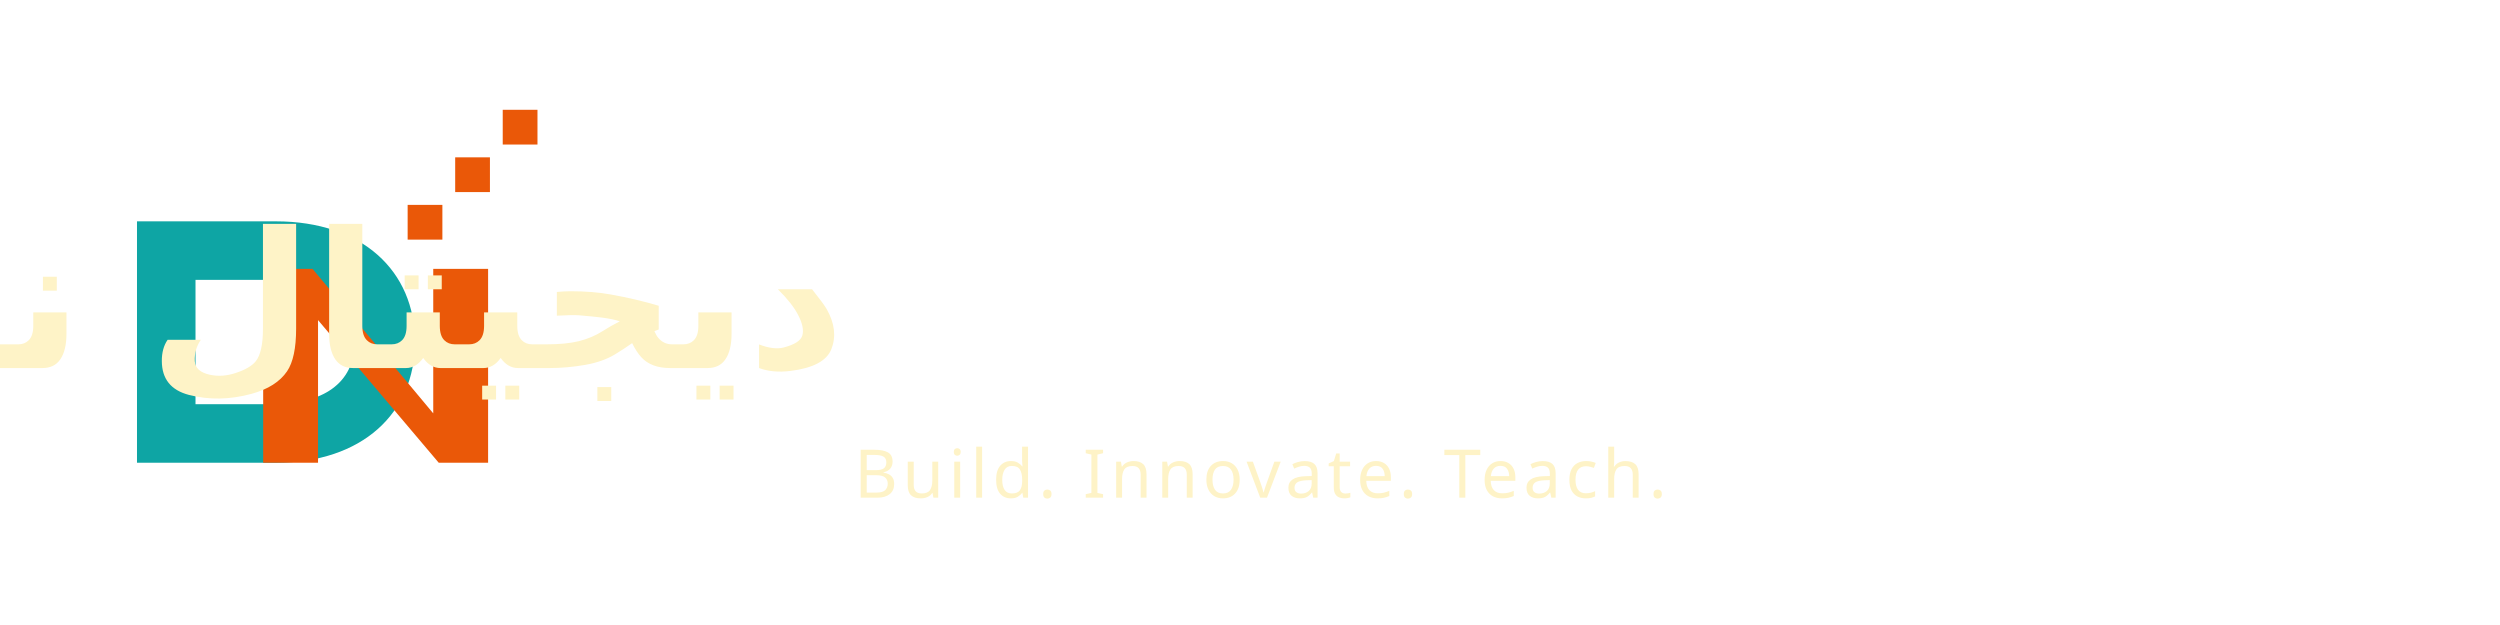
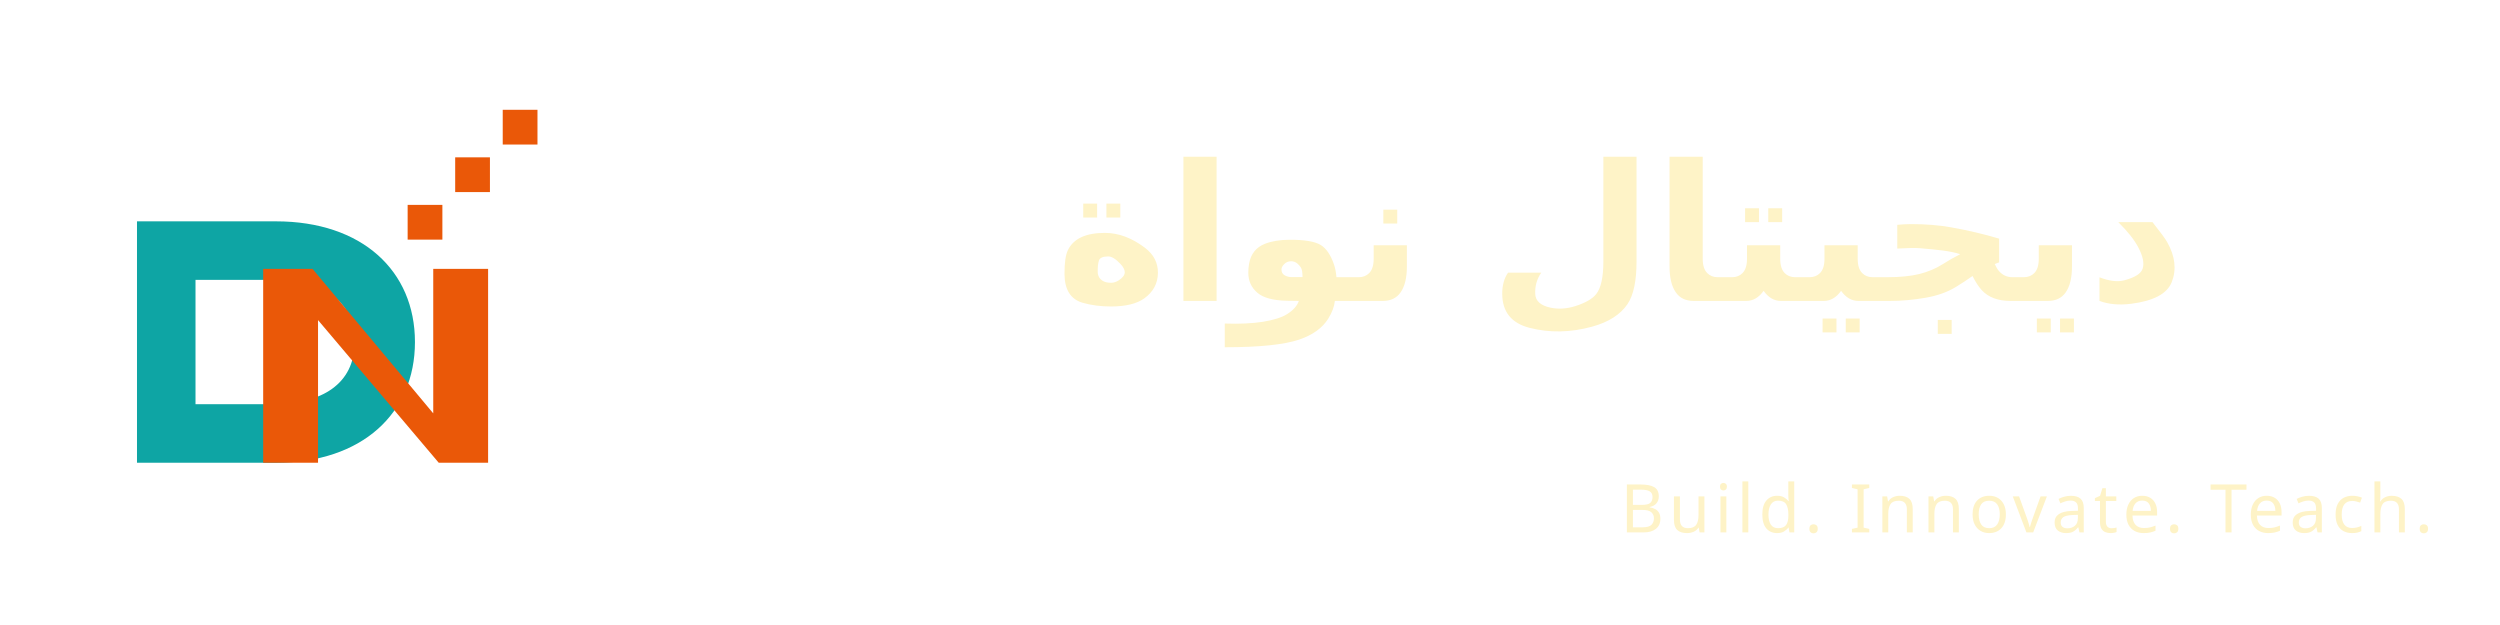
<svg xmlns="http://www.w3.org/2000/svg" width="1080" height="270" viewBox="0 0 1080 270" role="img" aria-labelledby="title desc">
  <g id="symbol" transform="translate(26 34) scale(0.79)">
    <g id="dn-symbol" fill-rule="evenodd">
      <path id="d-monogram" fill="#0EA5A4" d="M42 78h76c47 0 76 27 76 66s-29 66-76 66H42z M74 110v68h42c27 0 45-11 45-34s-18-34-45-34z" />
      <path id="n-monogram" fill="#EA5808" d="M111 104h27l66 79v-79h30v106h-27l-66-78v78h-30z" />
      <path id="rising-pixels" fill="#EA5808" d="M190 69h19v19h-19z M216 43h19v19h-19z M242 17h19v19h-19z" />
    </g>
  </g>
  <g id="wordmark" fill="#FEF3C7" font-family="Cairo, 'IBM Plex Sans Arabic', sans-serif">
-     <text x="365" y="159" font-size="82" font-weight="700" text-anchor="start" direction="rtl">ديجيتال نواة</text>
-     <text x="369" y="215" font-size="29" font-weight="500" letter-spacing="2">Build. Innovate. Teach.</text>
+     <text x="700" y="130" font-size="82" font-weight="700" text-anchor="middle" direction="rtl" xml:lang="ar">ديجيتال نواة</text>
+     <text x="700" y="230" font-size="29" font-weight="500" letter-spacing="2">Build. Innovate. Teach.</text>
  </g>
</svg>
